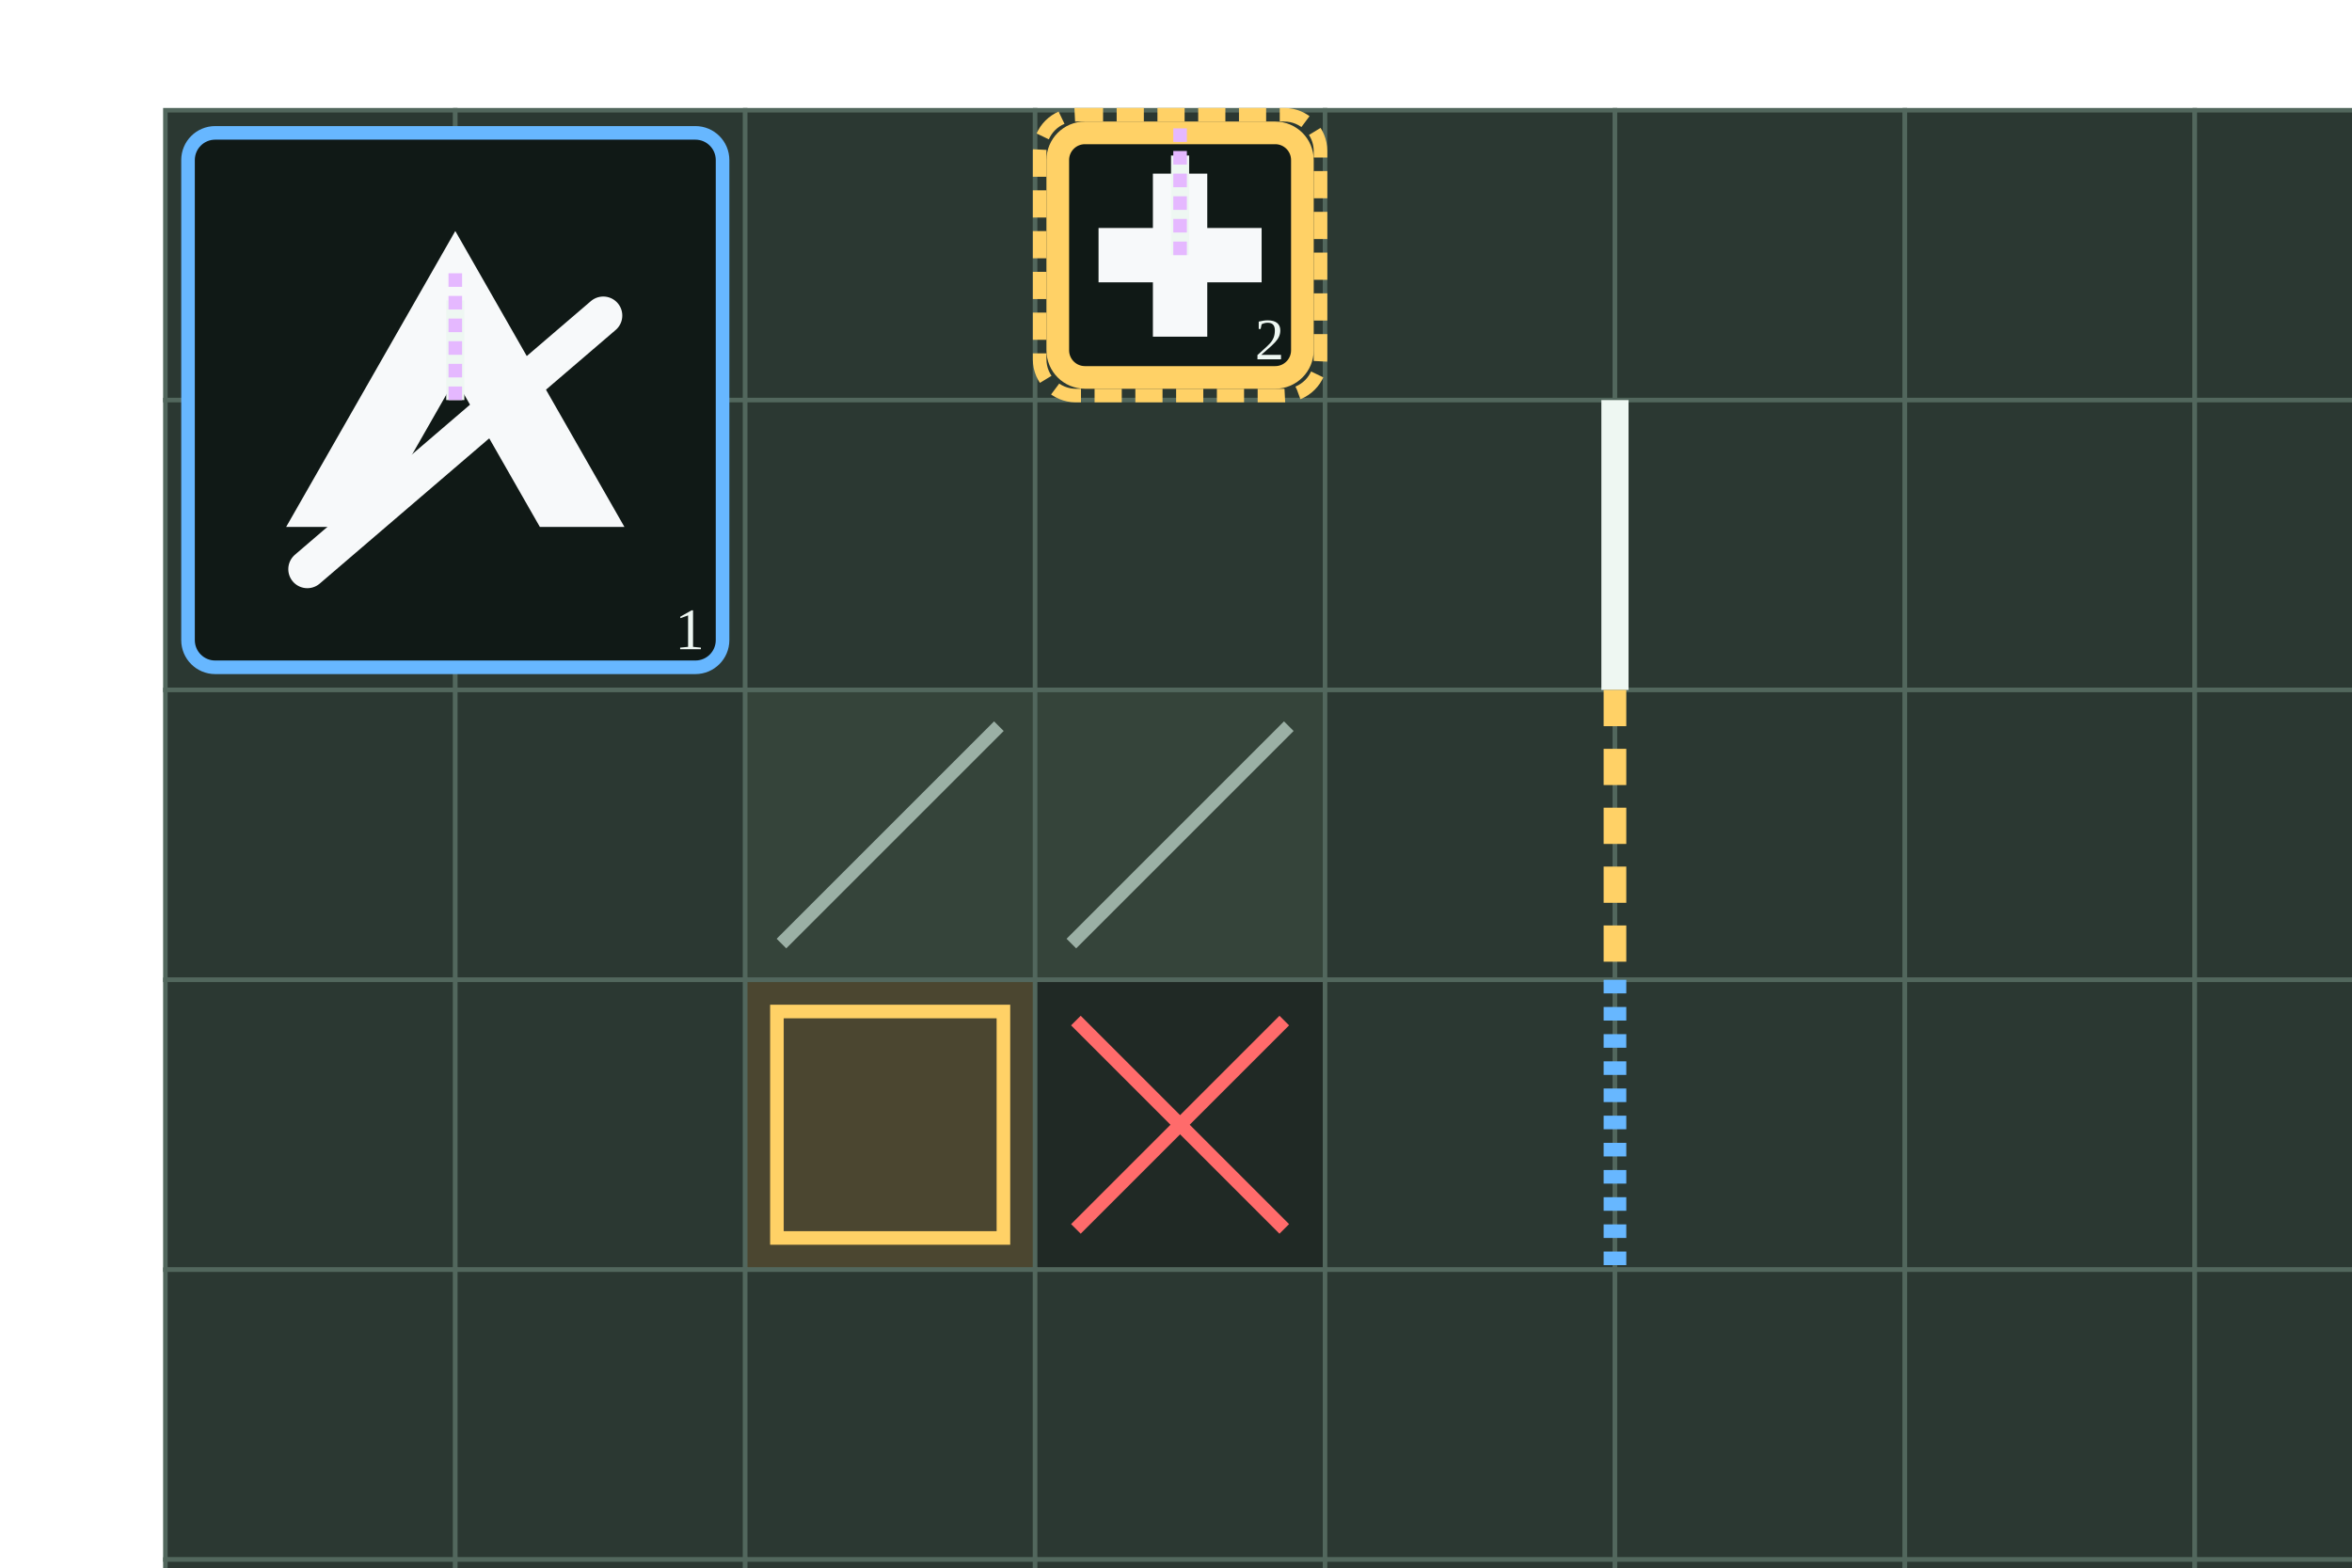
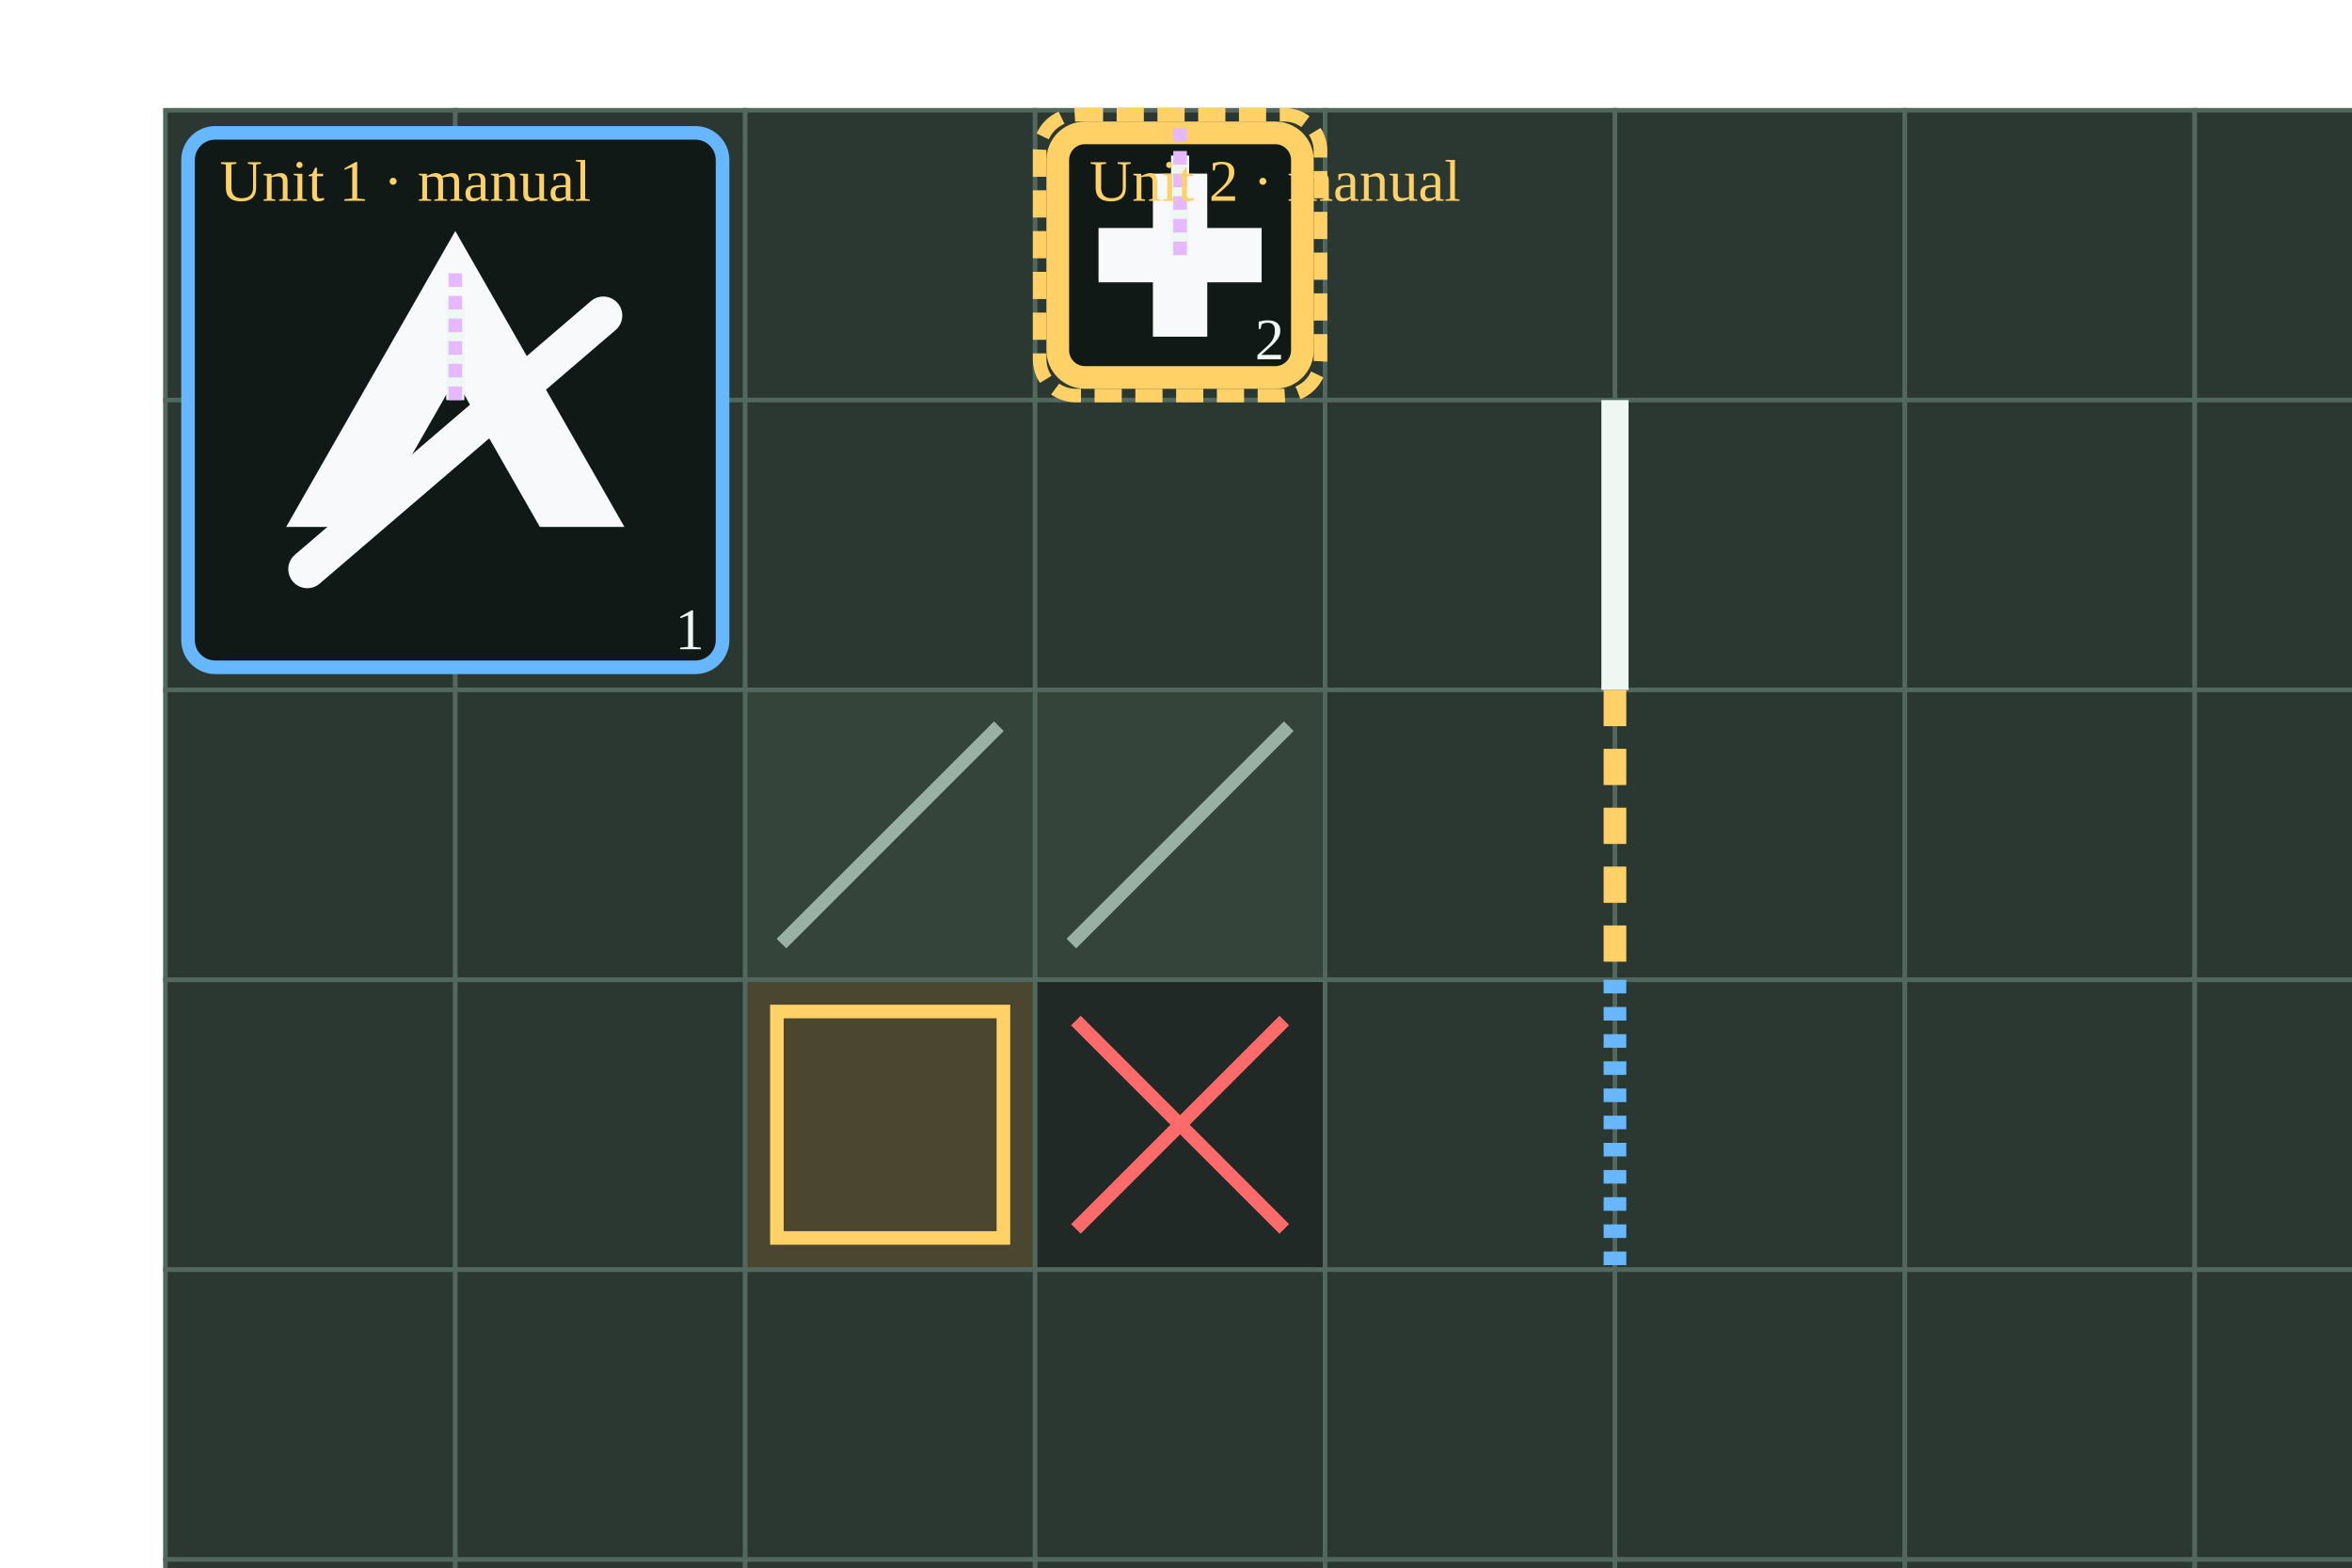
- <svg xmlns="http://www.w3.org/2000/svg" id="persistent-tactical-svg" data-work-surface-root="persistent-svg" data-render-contract="shared-scene-projection-v1" data-scene-owner="SimulatorScene" data-scene-revision="81796a768e37d6c699e50d5b55d2f0e1af8206e5daa39a9745c0b729bd59df62" data-scene-tick="0" data-camera-pan-x="54" data-camera-pan-y="36" data-camera-zoom="1.4791666666666667" data-semantic-selection-unit="2" data-keyboard-intent-boundary="tactical-command-registry" role="application" aria-label="Persistent shared tactical SVG work surface for SimulatorScene" tabindex="0" viewBox="0 0 768 512" width="960" height="640" data-map-editor-review="simulator-handoff" style="background:#0b100f">
+ <svg xmlns="http://www.w3.org/2000/svg" id="persistent-tactical-svg" data-work-surface-root="persistent-svg" data-render-contract="shared-scene-projection-v1" data-scene-owner="SimulatorScene" data-scene-disclosure="SandboxDisclosure" data-scene-revision="81796a768e37d6c699e50d5b55d2f0e1af8206e5daa39a9745c0b729bd59df62" data-scene-tick="0" data-camera-pan-x="54" data-camera-pan-y="36" data-camera-zoom="1.4791666666666667" data-semantic-selection-unit="2" data-keyboard-intent-boundary="tactical-command-registry" role="application" aria-label="Persistent shared tactical SVG work surface for SimulatorScene" tabindex="0" viewBox="0 0 768 512" width="960" height="640" data-map-editor-review="simulator-handoff" style="background:#0b100f">
  <g id="persistent-scene-camera" data-scene-layer="camera" transform="translate(54 36) scale(1.479167)">
    <g id="persistent-editor-background" data-editor-layer="background" pointer-events="none" aria-hidden="true" />
    <g id="persistent-layer-terrain" data-scene-layer="terrain" data-layer-visible="true" display="inline" opacity="1">
      <rect data-primitive-id="terrain:0:0" data-terrain="open" data-command-available="false" x="0" y="0" width="64" height="64" fill="#2b3832" stroke="#52675d" stroke-width="1" aria-hidden="true" />
      <rect data-primitive-id="terrain:1:0" data-terrain="open" data-command-available="false" x="64" y="0" width="64" height="64" fill="#2b3832" stroke="#52675d" stroke-width="1" aria-hidden="true" />
      <rect data-primitive-id="terrain:2:0" data-terrain="open" data-command-available="false" x="128" y="0" width="64" height="64" fill="#2b3832" stroke="#52675d" stroke-width="1" aria-hidden="true" />
      <rect data-primitive-id="terrain:3:0" data-terrain="open" data-command-available="false" x="192" y="0" width="64" height="64" fill="#2b3832" stroke="#52675d" stroke-width="1" aria-hidden="true" />
      <rect data-primitive-id="terrain:4:0" data-terrain="open" data-command-available="false" x="256" y="0" width="64" height="64" fill="#2b3832" stroke="#52675d" stroke-width="1" aria-hidden="true" />
      <rect data-primitive-id="terrain:5:0" data-terrain="open" data-command-available="false" x="320" y="0" width="64" height="64" fill="#2b3832" stroke="#52675d" stroke-width="1" aria-hidden="true" />
      <rect data-primitive-id="terrain:6:0" data-terrain="open" data-command-available="false" x="384" y="0" width="64" height="64" fill="#2b3832" stroke="#52675d" stroke-width="1" aria-hidden="true" />
      <rect data-primitive-id="terrain:7:0" data-terrain="open" data-command-available="false" x="448" y="0" width="64" height="64" fill="#2b3832" stroke="#52675d" stroke-width="1" aria-hidden="true" />
      <rect data-primitive-id="terrain:8:0" data-terrain="open" data-command-available="false" x="512" y="0" width="64" height="64" fill="#2b3832" stroke="#52675d" stroke-width="1" aria-hidden="true" />
      <rect data-primitive-id="terrain:9:0" data-terrain="open" data-command-available="false" x="576" y="0" width="64" height="64" fill="#2b3832" stroke="#52675d" stroke-width="1" aria-hidden="true" />
      <rect data-primitive-id="terrain:10:0" data-terrain="open" data-command-available="false" x="640" y="0" width="64" height="64" fill="#2b3832" stroke="#52675d" stroke-width="1" aria-hidden="true" />
      <rect data-primitive-id="terrain:11:0" data-terrain="open" data-command-available="false" x="704" y="0" width="64" height="64" fill="#2b3832" stroke="#52675d" stroke-width="1" aria-hidden="true" />
      <rect data-primitive-id="terrain:0:1" data-terrain="open" data-command-available="false" x="0" y="64" width="64" height="64" fill="#2b3832" stroke="#52675d" stroke-width="1" aria-hidden="true" />
      <rect data-primitive-id="terrain:1:1" data-terrain="open" data-command-available="false" x="64" y="64" width="64" height="64" fill="#2b3832" stroke="#52675d" stroke-width="1" aria-hidden="true" />
      <rect data-primitive-id="terrain:2:1" data-terrain="open" data-command-available="false" x="128" y="64" width="64" height="64" fill="#2b3832" stroke="#52675d" stroke-width="1" aria-hidden="true" />
      <rect data-primitive-id="terrain:3:1" data-terrain="open" data-command-available="false" x="192" y="64" width="64" height="64" fill="#2b3832" stroke="#52675d" stroke-width="1" aria-hidden="true" />
      <rect data-primitive-id="terrain:4:1" data-terrain="open" data-command-available="false" x="256" y="64" width="64" height="64" fill="#2b3832" stroke="#52675d" stroke-width="1" aria-hidden="true" />
      <rect data-primitive-id="terrain:5:1" data-terrain="open" data-command-available="false" x="320" y="64" width="64" height="64" fill="#2b3832" stroke="#52675d" stroke-width="1" aria-hidden="true" />
      <rect data-primitive-id="terrain:6:1" data-terrain="open" data-command-available="false" x="384" y="64" width="64" height="64" fill="#2b3832" stroke="#52675d" stroke-width="1" aria-hidden="true" />
      <rect data-primitive-id="terrain:7:1" data-terrain="open" data-command-available="false" x="448" y="64" width="64" height="64" fill="#2b3832" stroke="#52675d" stroke-width="1" aria-hidden="true" />
      <rect data-primitive-id="terrain:8:1" data-terrain="open" data-command-available="false" x="512" y="64" width="64" height="64" fill="#2b3832" stroke="#52675d" stroke-width="1" aria-hidden="true" />
      <rect data-primitive-id="terrain:9:1" data-terrain="open" data-command-available="false" x="576" y="64" width="64" height="64" fill="#2b3832" stroke="#52675d" stroke-width="1" aria-hidden="true" />
      <rect data-primitive-id="terrain:10:1" data-terrain="open" data-command-available="false" x="640" y="64" width="64" height="64" fill="#2b3832" stroke="#52675d" stroke-width="1" aria-hidden="true" />
      <rect data-primitive-id="terrain:11:1" data-terrain="open" data-command-available="false" x="704" y="64" width="64" height="64" fill="#2b3832" stroke="#52675d" stroke-width="1" aria-hidden="true" />
      <rect data-primitive-id="terrain:0:2" data-terrain="open" data-command-available="false" x="0" y="128" width="64" height="64" fill="#2b3832" stroke="#52675d" stroke-width="1" aria-hidden="true" />
      <rect data-primitive-id="terrain:1:2" data-terrain="open" data-command-available="false" x="64" y="128" width="64" height="64" fill="#2b3832" stroke="#52675d" stroke-width="1" aria-hidden="true" />
      <rect data-primitive-id="terrain:2:2" data-terrain="rough" data-command-available="false" x="128" y="128" width="64" height="64" fill="#35443a" stroke="#52675d" stroke-width="1" aria-hidden="true" />
      <line data-terrain-pattern="diagonal-hatch" x1="136" y1="184" x2="184" y2="136" stroke="#9bb0a5" stroke-width="3" pointer-events="none" />
      <rect data-primitive-id="terrain:3:2" data-terrain="rough" data-command-available="false" x="192" y="128" width="64" height="64" fill="#35443a" stroke="#52675d" stroke-width="1" aria-hidden="true" />
      <line data-terrain-pattern="diagonal-hatch" x1="200" y1="184" x2="248" y2="136" stroke="#9bb0a5" stroke-width="3" pointer-events="none" />
      <rect data-primitive-id="terrain:4:2" data-terrain="open" data-command-available="false" x="256" y="128" width="64" height="64" fill="#2b3832" stroke="#52675d" stroke-width="1" aria-hidden="true" />
      <rect data-primitive-id="terrain:5:2" data-terrain="open" data-command-available="false" x="320" y="128" width="64" height="64" fill="#2b3832" stroke="#52675d" stroke-width="1" aria-hidden="true" />
      <rect data-primitive-id="terrain:6:2" data-terrain="open" data-command-available="false" x="384" y="128" width="64" height="64" fill="#2b3832" stroke="#52675d" stroke-width="1" aria-hidden="true" />
      <rect data-primitive-id="terrain:7:2" data-terrain="open" data-command-available="false" x="448" y="128" width="64" height="64" fill="#2b3832" stroke="#52675d" stroke-width="1" aria-hidden="true" />
      <rect data-primitive-id="terrain:8:2" data-terrain="open" data-command-available="false" x="512" y="128" width="64" height="64" fill="#2b3832" stroke="#52675d" stroke-width="1" aria-hidden="true" />
      <rect data-primitive-id="terrain:9:2" data-terrain="open" data-command-available="false" x="576" y="128" width="64" height="64" fill="#2b3832" stroke="#52675d" stroke-width="1" aria-hidden="true" />
      <rect data-primitive-id="terrain:10:2" data-terrain="open" data-command-available="false" x="640" y="128" width="64" height="64" fill="#2b3832" stroke="#52675d" stroke-width="1" aria-hidden="true" />
      <rect data-primitive-id="terrain:11:2" data-terrain="open" data-command-available="false" x="704" y="128" width="64" height="64" fill="#2b3832" stroke="#52675d" stroke-width="1" aria-hidden="true" />
      <rect data-primitive-id="terrain:0:3" data-terrain="open" data-command-available="false" x="0" y="192" width="64" height="64" fill="#2b3832" stroke="#52675d" stroke-width="1" aria-hidden="true" />
      <rect data-primitive-id="terrain:1:3" data-terrain="open" data-command-available="false" x="64" y="192" width="64" height="64" fill="#2b3832" stroke="#52675d" stroke-width="1" aria-hidden="true" />
      <rect data-primitive-id="terrain:2:3" data-terrain="objective" data-command-available="false" x="128" y="192" width="64" height="64" fill="#4b4630" stroke="#52675d" stroke-width="1" aria-hidden="true" />
      <rect data-terrain-pattern="inset-ring" x="135" y="199" width="50" height="50" fill="none" stroke="#ffd166" stroke-width="3" pointer-events="none" />
      <rect data-primitive-id="terrain:3:3" data-terrain="blocked" data-command-available="false" x="192" y="192" width="64" height="64" fill="#202925" stroke="#52675d" stroke-width="1" aria-hidden="true" />
      <line data-terrain-pattern="cross-hatch" x1="201" y1="201" x2="247" y2="247" stroke="#ff6b6b" stroke-width="3" pointer-events="none" />
      <line data-terrain-pattern="cross-hatch" x1="247" y1="201" x2="201" y2="247" stroke="#ff6b6b" stroke-width="3" pointer-events="none" />
      <rect data-primitive-id="terrain:4:3" data-terrain="open" data-command-available="false" x="256" y="192" width="64" height="64" fill="#2b3832" stroke="#52675d" stroke-width="1" aria-hidden="true" />
      <rect data-primitive-id="terrain:5:3" data-terrain="open" data-command-available="false" x="320" y="192" width="64" height="64" fill="#2b3832" stroke="#52675d" stroke-width="1" aria-hidden="true" />
      <rect data-primitive-id="terrain:6:3" data-terrain="open" data-command-available="false" x="384" y="192" width="64" height="64" fill="#2b3832" stroke="#52675d" stroke-width="1" aria-hidden="true" />
      <rect data-primitive-id="terrain:7:3" data-terrain="open" data-command-available="false" x="448" y="192" width="64" height="64" fill="#2b3832" stroke="#52675d" stroke-width="1" aria-hidden="true" />
      <rect data-primitive-id="terrain:8:3" data-terrain="open" data-command-available="false" x="512" y="192" width="64" height="64" fill="#2b3832" stroke="#52675d" stroke-width="1" aria-hidden="true" />
      <rect data-primitive-id="terrain:9:3" data-terrain="open" data-command-available="false" x="576" y="192" width="64" height="64" fill="#2b3832" stroke="#52675d" stroke-width="1" aria-hidden="true" />
      <rect data-primitive-id="terrain:10:3" data-terrain="open" data-command-available="false" x="640" y="192" width="64" height="64" fill="#2b3832" stroke="#52675d" stroke-width="1" aria-hidden="true" />
      <rect data-primitive-id="terrain:11:3" data-terrain="open" data-command-available="false" x="704" y="192" width="64" height="64" fill="#2b3832" stroke="#52675d" stroke-width="1" aria-hidden="true" />
      <rect data-primitive-id="terrain:0:4" data-terrain="open" data-command-available="false" x="0" y="256" width="64" height="64" fill="#2b3832" stroke="#52675d" stroke-width="1" aria-hidden="true" />
      <rect data-primitive-id="terrain:1:4" data-terrain="open" data-command-available="false" x="64" y="256" width="64" height="64" fill="#2b3832" stroke="#52675d" stroke-width="1" aria-hidden="true" />
      <rect data-primitive-id="terrain:2:4" data-terrain="open" data-command-available="false" x="128" y="256" width="64" height="64" fill="#2b3832" stroke="#52675d" stroke-width="1" aria-hidden="true" />
      <rect data-primitive-id="terrain:3:4" data-terrain="open" data-command-available="false" x="192" y="256" width="64" height="64" fill="#2b3832" stroke="#52675d" stroke-width="1" aria-hidden="true" />
      <rect data-primitive-id="terrain:4:4" data-terrain="open" data-command-available="false" x="256" y="256" width="64" height="64" fill="#2b3832" stroke="#52675d" stroke-width="1" aria-hidden="true" />
      <rect data-primitive-id="terrain:5:4" data-terrain="open" data-command-available="false" x="320" y="256" width="64" height="64" fill="#2b3832" stroke="#52675d" stroke-width="1" aria-hidden="true" />
      <rect data-primitive-id="terrain:6:4" data-terrain="open" data-command-available="false" x="384" y="256" width="64" height="64" fill="#2b3832" stroke="#52675d" stroke-width="1" aria-hidden="true" />
      <rect data-primitive-id="terrain:7:4" data-terrain="open" data-command-available="false" x="448" y="256" width="64" height="64" fill="#2b3832" stroke="#52675d" stroke-width="1" aria-hidden="true" />
      <rect data-primitive-id="terrain:8:4" data-terrain="open" data-command-available="false" x="512" y="256" width="64" height="64" fill="#2b3832" stroke="#52675d" stroke-width="1" aria-hidden="true" />
      <rect data-primitive-id="terrain:9:4" data-terrain="open" data-command-available="false" x="576" y="256" width="64" height="64" fill="#2b3832" stroke="#52675d" stroke-width="1" aria-hidden="true" />
      <rect data-primitive-id="terrain:10:4" data-terrain="open" data-command-available="false" x="640" y="256" width="64" height="64" fill="#2b3832" stroke="#52675d" stroke-width="1" aria-hidden="true" />
      <rect data-primitive-id="terrain:11:4" data-terrain="open" data-command-available="false" x="704" y="256" width="64" height="64" fill="#2b3832" stroke="#52675d" stroke-width="1" aria-hidden="true" />
      <rect data-primitive-id="terrain:0:5" data-terrain="open" data-command-available="false" x="0" y="320" width="64" height="64" fill="#2b3832" stroke="#52675d" stroke-width="1" aria-hidden="true" />
      <rect data-primitive-id="terrain:1:5" data-terrain="open" data-command-available="false" x="64" y="320" width="64" height="64" fill="#2b3832" stroke="#52675d" stroke-width="1" aria-hidden="true" />
      <rect data-primitive-id="terrain:2:5" data-terrain="open" data-command-available="false" x="128" y="320" width="64" height="64" fill="#2b3832" stroke="#52675d" stroke-width="1" aria-hidden="true" />
      <rect data-primitive-id="terrain:3:5" data-terrain="open" data-command-available="false" x="192" y="320" width="64" height="64" fill="#2b3832" stroke="#52675d" stroke-width="1" aria-hidden="true" />
      <rect data-primitive-id="terrain:4:5" data-terrain="open" data-command-available="false" x="256" y="320" width="64" height="64" fill="#2b3832" stroke="#52675d" stroke-width="1" aria-hidden="true" />
      <rect data-primitive-id="terrain:5:5" data-terrain="open" data-command-available="false" x="320" y="320" width="64" height="64" fill="#2b3832" stroke="#52675d" stroke-width="1" aria-hidden="true" />
      <rect data-primitive-id="terrain:6:5" data-terrain="open" data-command-available="false" x="384" y="320" width="64" height="64" fill="#2b3832" stroke="#52675d" stroke-width="1" aria-hidden="true" />
      <rect data-primitive-id="terrain:7:5" data-terrain="open" data-command-available="false" x="448" y="320" width="64" height="64" fill="#2b3832" stroke="#52675d" stroke-width="1" aria-hidden="true" />
      <rect data-primitive-id="terrain:8:5" data-terrain="open" data-command-available="false" x="512" y="320" width="64" height="64" fill="#2b3832" stroke="#52675d" stroke-width="1" aria-hidden="true" />
      <rect data-primitive-id="terrain:9:5" data-terrain="open" data-command-available="false" x="576" y="320" width="64" height="64" fill="#2b3832" stroke="#52675d" stroke-width="1" aria-hidden="true" />
      <rect data-primitive-id="terrain:10:5" data-terrain="open" data-command-available="false" x="640" y="320" width="64" height="64" fill="#2b3832" stroke="#52675d" stroke-width="1" aria-hidden="true" />
      <rect data-primitive-id="terrain:11:5" data-terrain="open" data-command-available="false" x="704" y="320" width="64" height="64" fill="#2b3832" stroke="#52675d" stroke-width="1" aria-hidden="true" />
      <rect data-primitive-id="terrain:0:6" data-terrain="open" data-command-available="false" x="0" y="384" width="64" height="64" fill="#2b3832" stroke="#52675d" stroke-width="1" aria-hidden="true" />
      <rect data-primitive-id="terrain:1:6" data-terrain="open" data-command-available="false" x="64" y="384" width="64" height="64" fill="#2b3832" stroke="#52675d" stroke-width="1" aria-hidden="true" />
      <rect data-primitive-id="terrain:2:6" data-terrain="open" data-command-available="false" x="128" y="384" width="64" height="64" fill="#2b3832" stroke="#52675d" stroke-width="1" aria-hidden="true" />
      <rect data-primitive-id="terrain:3:6" data-terrain="open" data-command-available="false" x="192" y="384" width="64" height="64" fill="#2b3832" stroke="#52675d" stroke-width="1" aria-hidden="true" />
      <rect data-primitive-id="terrain:4:6" data-terrain="open" data-command-available="false" x="256" y="384" width="64" height="64" fill="#2b3832" stroke="#52675d" stroke-width="1" aria-hidden="true" />
      <rect data-primitive-id="terrain:5:6" data-terrain="open" data-command-available="false" x="320" y="384" width="64" height="64" fill="#2b3832" stroke="#52675d" stroke-width="1" aria-hidden="true" />
      <rect data-primitive-id="terrain:6:6" data-terrain="open" data-command-available="false" x="384" y="384" width="64" height="64" fill="#2b3832" stroke="#52675d" stroke-width="1" aria-hidden="true" />
      <rect data-primitive-id="terrain:7:6" data-terrain="open" data-command-available="false" x="448" y="384" width="64" height="64" fill="#2b3832" stroke="#52675d" stroke-width="1" aria-hidden="true" />
      <rect data-primitive-id="terrain:8:6" data-terrain="open" data-command-available="false" x="512" y="384" width="64" height="64" fill="#2b3832" stroke="#52675d" stroke-width="1" aria-hidden="true" />
      <rect data-primitive-id="terrain:9:6" data-terrain="open" data-command-available="false" x="576" y="384" width="64" height="64" fill="#2b3832" stroke="#52675d" stroke-width="1" aria-hidden="true" />
      <rect data-primitive-id="terrain:10:6" data-terrain="open" data-command-available="false" x="640" y="384" width="64" height="64" fill="#2b3832" stroke="#52675d" stroke-width="1" aria-hidden="true" />
      <rect data-primitive-id="terrain:11:6" data-terrain="open" data-command-available="false" x="704" y="384" width="64" height="64" fill="#2b3832" stroke="#52675d" stroke-width="1" aria-hidden="true" />
      <rect data-primitive-id="terrain:0:7" data-terrain="open" data-command-available="false" x="0" y="448" width="64" height="64" fill="#2b3832" stroke="#52675d" stroke-width="1" aria-hidden="true" />
      <rect data-primitive-id="terrain:1:7" data-terrain="open" data-command-available="false" x="64" y="448" width="64" height="64" fill="#2b3832" stroke="#52675d" stroke-width="1" aria-hidden="true" />
      <rect data-primitive-id="terrain:2:7" data-terrain="open" data-command-available="false" x="128" y="448" width="64" height="64" fill="#2b3832" stroke="#52675d" stroke-width="1" aria-hidden="true" />
      <rect data-primitive-id="terrain:3:7" data-terrain="open" data-command-available="false" x="192" y="448" width="64" height="64" fill="#2b3832" stroke="#52675d" stroke-width="1" aria-hidden="true" />
      <rect data-primitive-id="terrain:4:7" data-terrain="open" data-command-available="false" x="256" y="448" width="64" height="64" fill="#2b3832" stroke="#52675d" stroke-width="1" aria-hidden="true" />
      <rect data-primitive-id="terrain:5:7" data-terrain="open" data-command-available="false" x="320" y="448" width="64" height="64" fill="#2b3832" stroke="#52675d" stroke-width="1" aria-hidden="true" />
      <rect data-primitive-id="terrain:6:7" data-terrain="open" data-command-available="false" x="384" y="448" width="64" height="64" fill="#2b3832" stroke="#52675d" stroke-width="1" aria-hidden="true" />
      <rect data-primitive-id="terrain:7:7" data-terrain="open" data-command-available="false" x="448" y="448" width="64" height="64" fill="#2b3832" stroke="#52675d" stroke-width="1" aria-hidden="true" />
      <rect data-primitive-id="terrain:8:7" data-terrain="open" data-command-available="false" x="512" y="448" width="64" height="64" fill="#2b3832" stroke="#52675d" stroke-width="1" aria-hidden="true" />
      <rect data-primitive-id="terrain:9:7" data-terrain="open" data-command-available="false" x="576" y="448" width="64" height="64" fill="#2b3832" stroke="#52675d" stroke-width="1" aria-hidden="true" />
      <rect data-primitive-id="terrain:10:7" data-terrain="open" data-command-available="false" x="640" y="448" width="64" height="64" fill="#2b3832" stroke="#52675d" stroke-width="1" aria-hidden="true" />
      <rect data-primitive-id="terrain:11:7" data-terrain="open" data-command-available="false" x="704" y="448" width="64" height="64" fill="#2b3832" stroke="#52675d" stroke-width="1" aria-hidden="true" />
    </g>
    <g id="persistent-layer-edges" data-scene-layer="edges" data-layer-visible="true" display="inline" opacity="1" pointer-events="none">
      <line data-primitive-id="edge:editor-edge-4-1-EastEdge" data-edge-kind="wall" data-edge-state="closed" x1="320" y1="64" x2="320" y2="128" stroke="#eef7f2" stroke-width="6" stroke-dasharray="none" />
      <line data-primitive-id="edge:editor-edge-4-2-EastEdge" data-edge-kind="door" data-edge-state="open" x1="320" y1="128" x2="320" y2="192" stroke="#ffd166" stroke-width="5" stroke-dasharray="8 5" />
      <line data-primitive-id="edge:editor-edge-4-3-EastEdge" data-edge-kind="window" data-edge-state="closed" x1="320" y1="192" x2="320" y2="256" stroke="#67b7ff" stroke-width="5" stroke-dasharray="3 3" />
    </g>
    <g id="persistent-layer-routes" data-scene-layer="routes" data-layer-visible="true" display="inline" pointer-events="none" />
    <g id="persistent-layer-units" data-scene-layer="units" data-layer-visible="true" display="inline" opacity="1">
-       <g data-primitive-id="unit:1" data-unit-id="1" data-unit-class="rifleman" data-unit-footprint="2x2" data-unit-status="manual" data-command-available="true" tabindex="-1" role="button" aria-label="Select tactical unit 1, rifleman, 2 by 2">
+       <g data-primitive-id="unit:1" data-unit-id="1" data-unit-class="rifleman" data-unit-footprint="2x2" data-unit-status="manual" data-presentation-column="0" data-presentation-row="0" data-command-available="true" tabindex="-1" role="button" aria-label="Select tactical unit 1, rifleman, 2 by 2">
        <rect x="5" y="5" width="118" height="118" rx="6" fill="#101916" stroke="#67b7ff" stroke-width="3" />
        <g data-unit-glyph="rifleman" pointer-events="none">
          <g transform="translate(64 64) scale(4.666667) translate(-12 -12)" data-class-id="rifleman">
            <path d="M4 18 L12 4 L20 18 L16 18 L12 11 L8 18 Z" fill="#f7f9fa" />
            <path d="M5 20 L19 8" fill="none" stroke="#f7f9fa" stroke-width="1.8" stroke-linecap="round" stroke-linejoin="round" />
          </g>
        </g>
        <line data-unit-heading="facing" x1="64" y1="64" x2="64" y2="42" stroke="#eef7f2" stroke-width="4" pointer-events="none" />
        <line data-unit-heading="attention" x1="64" y1="64" x2="64" y2="36" stroke="#e5b8ff" stroke-width="3" stroke-dasharray="3 2" pointer-events="none" />
        <text x="119" y="119" text-anchor="end" fill="#eef7f2" font-size="13">1</text>
      </g>
-       <g data-primitive-id="unit:2" data-unit-id="2" data-unit-class="medic" data-unit-footprint="1x1" data-unit-status="manual" data-command-available="true" tabindex="0" role="button" aria-label="Select tactical unit 2, medic, 1 by 1">
+       <g data-primitive-id="unit:2" data-unit-id="2" data-unit-class="medic" data-unit-footprint="1x1" data-unit-status="manual" data-presentation-column="3" data-presentation-row="0" data-command-available="true" tabindex="0" role="button" aria-label="Select tactical unit 2, medic, 1 by 1">
        <rect x="197" y="5" width="54" height="54" rx="6" fill="#101916" stroke="#ffd166" stroke-width="5" />
        <g data-unit-glyph="medic" pointer-events="none">
          <g transform="translate(224 32) scale(2) translate(-12 -12)" data-class-id="medic">
            <path d="M9 3 H15 V9 H21 V15 H15 V21 H9 V15 H3 V9 H9 Z" fill="#f7f9fa" />
          </g>
        </g>
        <line data-unit-heading="facing" x1="224" y1="32" x2="224" y2="10" stroke="#eef7f2" stroke-width="4" pointer-events="none" />
        <line data-unit-heading="attention" x1="224" y1="32" x2="224" y2="4" stroke="#e5b8ff" stroke-width="3" stroke-dasharray="3 2" pointer-events="none" />
        <text x="247" y="55" text-anchor="end" fill="#eef7f2" font-size="13">2</text>
      </g>
-       <g data-primitive-id="unit:3" data-unit-id="3" data-unit-class="goblin" data-unit-footprint="1x1" data-unit-status="general" data-command-available="true" tabindex="-1" role="button" aria-label="Select tactical unit 3, goblin, 1 by 1">
+       <g data-primitive-id="unit:3" data-unit-id="3" data-unit-class="goblin" data-unit-footprint="1x1" data-unit-status="general" data-presentation-column="8" data-presentation-row="1" data-command-available="true" tabindex="-1" role="button" aria-label="Select tactical unit 3, goblin, 1 by 1">
        <rect x="517" y="69" width="54" height="54" rx="6" fill="#101916" stroke="#e384ff" stroke-width="3" />
        <g data-unit-glyph="goblin" pointer-events="none">
          <g transform="translate(544 96) scale(2) translate(-12 -12)" data-class-id="goblin">
            <path d="M2 8 L8 10 L12 5 L16 10 L22 8 L18 18 L12 22 L6 18 Z" fill="#f7f9fa" />
          </g>
        </g>
        <line data-unit-heading="facing" x1="544" y1="96" x2="544" y2="74" stroke="#eef7f2" stroke-width="4" pointer-events="none" />
        <line data-unit-heading="attention" x1="544" y1="96" x2="544" y2="68" stroke="#e5b8ff" stroke-width="3" stroke-dasharray="3 2" pointer-events="none" />
        <text x="567" y="119" text-anchor="end" fill="#eef7f2" font-size="13">3</text>
      </g>
-       <g data-primitive-id="unit:4" data-unit-id="4" data-unit-class="troll" data-unit-footprint="3x3" data-unit-status="general" data-command-available="true" tabindex="-1" role="button" aria-label="Select tactical unit 4, troll, 3 by 3">
+       <g data-primitive-id="unit:4" data-unit-id="4" data-unit-class="troll" data-unit-footprint="3x3" data-unit-status="general" data-presentation-column="8" data-presentation-row="4" data-command-available="true" tabindex="-1" role="button" aria-label="Select tactical unit 4, troll, 3 by 3">
        <rect x="517" y="261" width="182" height="182" rx="6" fill="#101916" stroke="#e384ff" stroke-width="3" />
        <g data-unit-glyph="troll" pointer-events="none">
          <g transform="translate(608 352) scale(7.333333) translate(-12 -12)" data-class-id="troll">
            <path d="M2 7 H7 V3 H17 V7 H22 V20 H16 V15 H8 V20 H2 Z" fill="#f7f9fa" />
          </g>
        </g>
        <line data-unit-heading="facing" x1="608" y1="352" x2="608" y2="330" stroke="#eef7f2" stroke-width="4" pointer-events="none" />
        <line data-unit-heading="attention" x1="608" y1="352" x2="608" y2="324" stroke="#e5b8ff" stroke-width="3" stroke-dasharray="3 2" pointer-events="none" />
        <text x="695" y="439" text-anchor="end" fill="#eef7f2" font-size="13">4</text>
      </g>
    </g>
    <g id="persistent-layer-selection" data-scene-layer="selection" display="inline" opacity="1" pointer-events="none">
      <rect data-selection-for="unit:2" x="193" y="1" width="62" height="62" rx="8" fill="none" stroke="#ffd166" stroke-width="3" stroke-dasharray="6 3" />
    </g>
-     <g id="persistent-layer-annotations" data-scene-layer="annotations" data-layer-visible="true" display="inline" opacity="1" pointer-events="none" />
+     <g id="persistent-layer-annotations" data-scene-layer="annotations" data-layer-visible="true" display="inline" opacity="1" pointer-events="none">
+       <text data-primitive-id="simulator-state:1" data-annotation-kind="simulator-state" aria-label="Unit 1 · manual" x="12" y="20" fill="#ffd166" font-size="13">Unit 1 · manual</text>
+       <text data-primitive-id="simulator-state:2" data-annotation-kind="simulator-state" aria-label="Unit 2 · manual" x="204" y="20" fill="#ffd166" font-size="13">Unit 2 · manual</text>
+       <text data-primitive-id="simulator-state:3" data-annotation-kind="simulator-state" aria-label="Unit 3 · general" x="524" y="84" fill="#ffd166" font-size="13">Unit 3 · general</text>
+       <text data-primitive-id="simulator-state:4" data-annotation-kind="simulator-state" aria-label="Unit 4 · general" x="524" y="276" fill="#ffd166" font-size="13">Unit 4 · general</text>
+     </g>
  </g>
</svg>
